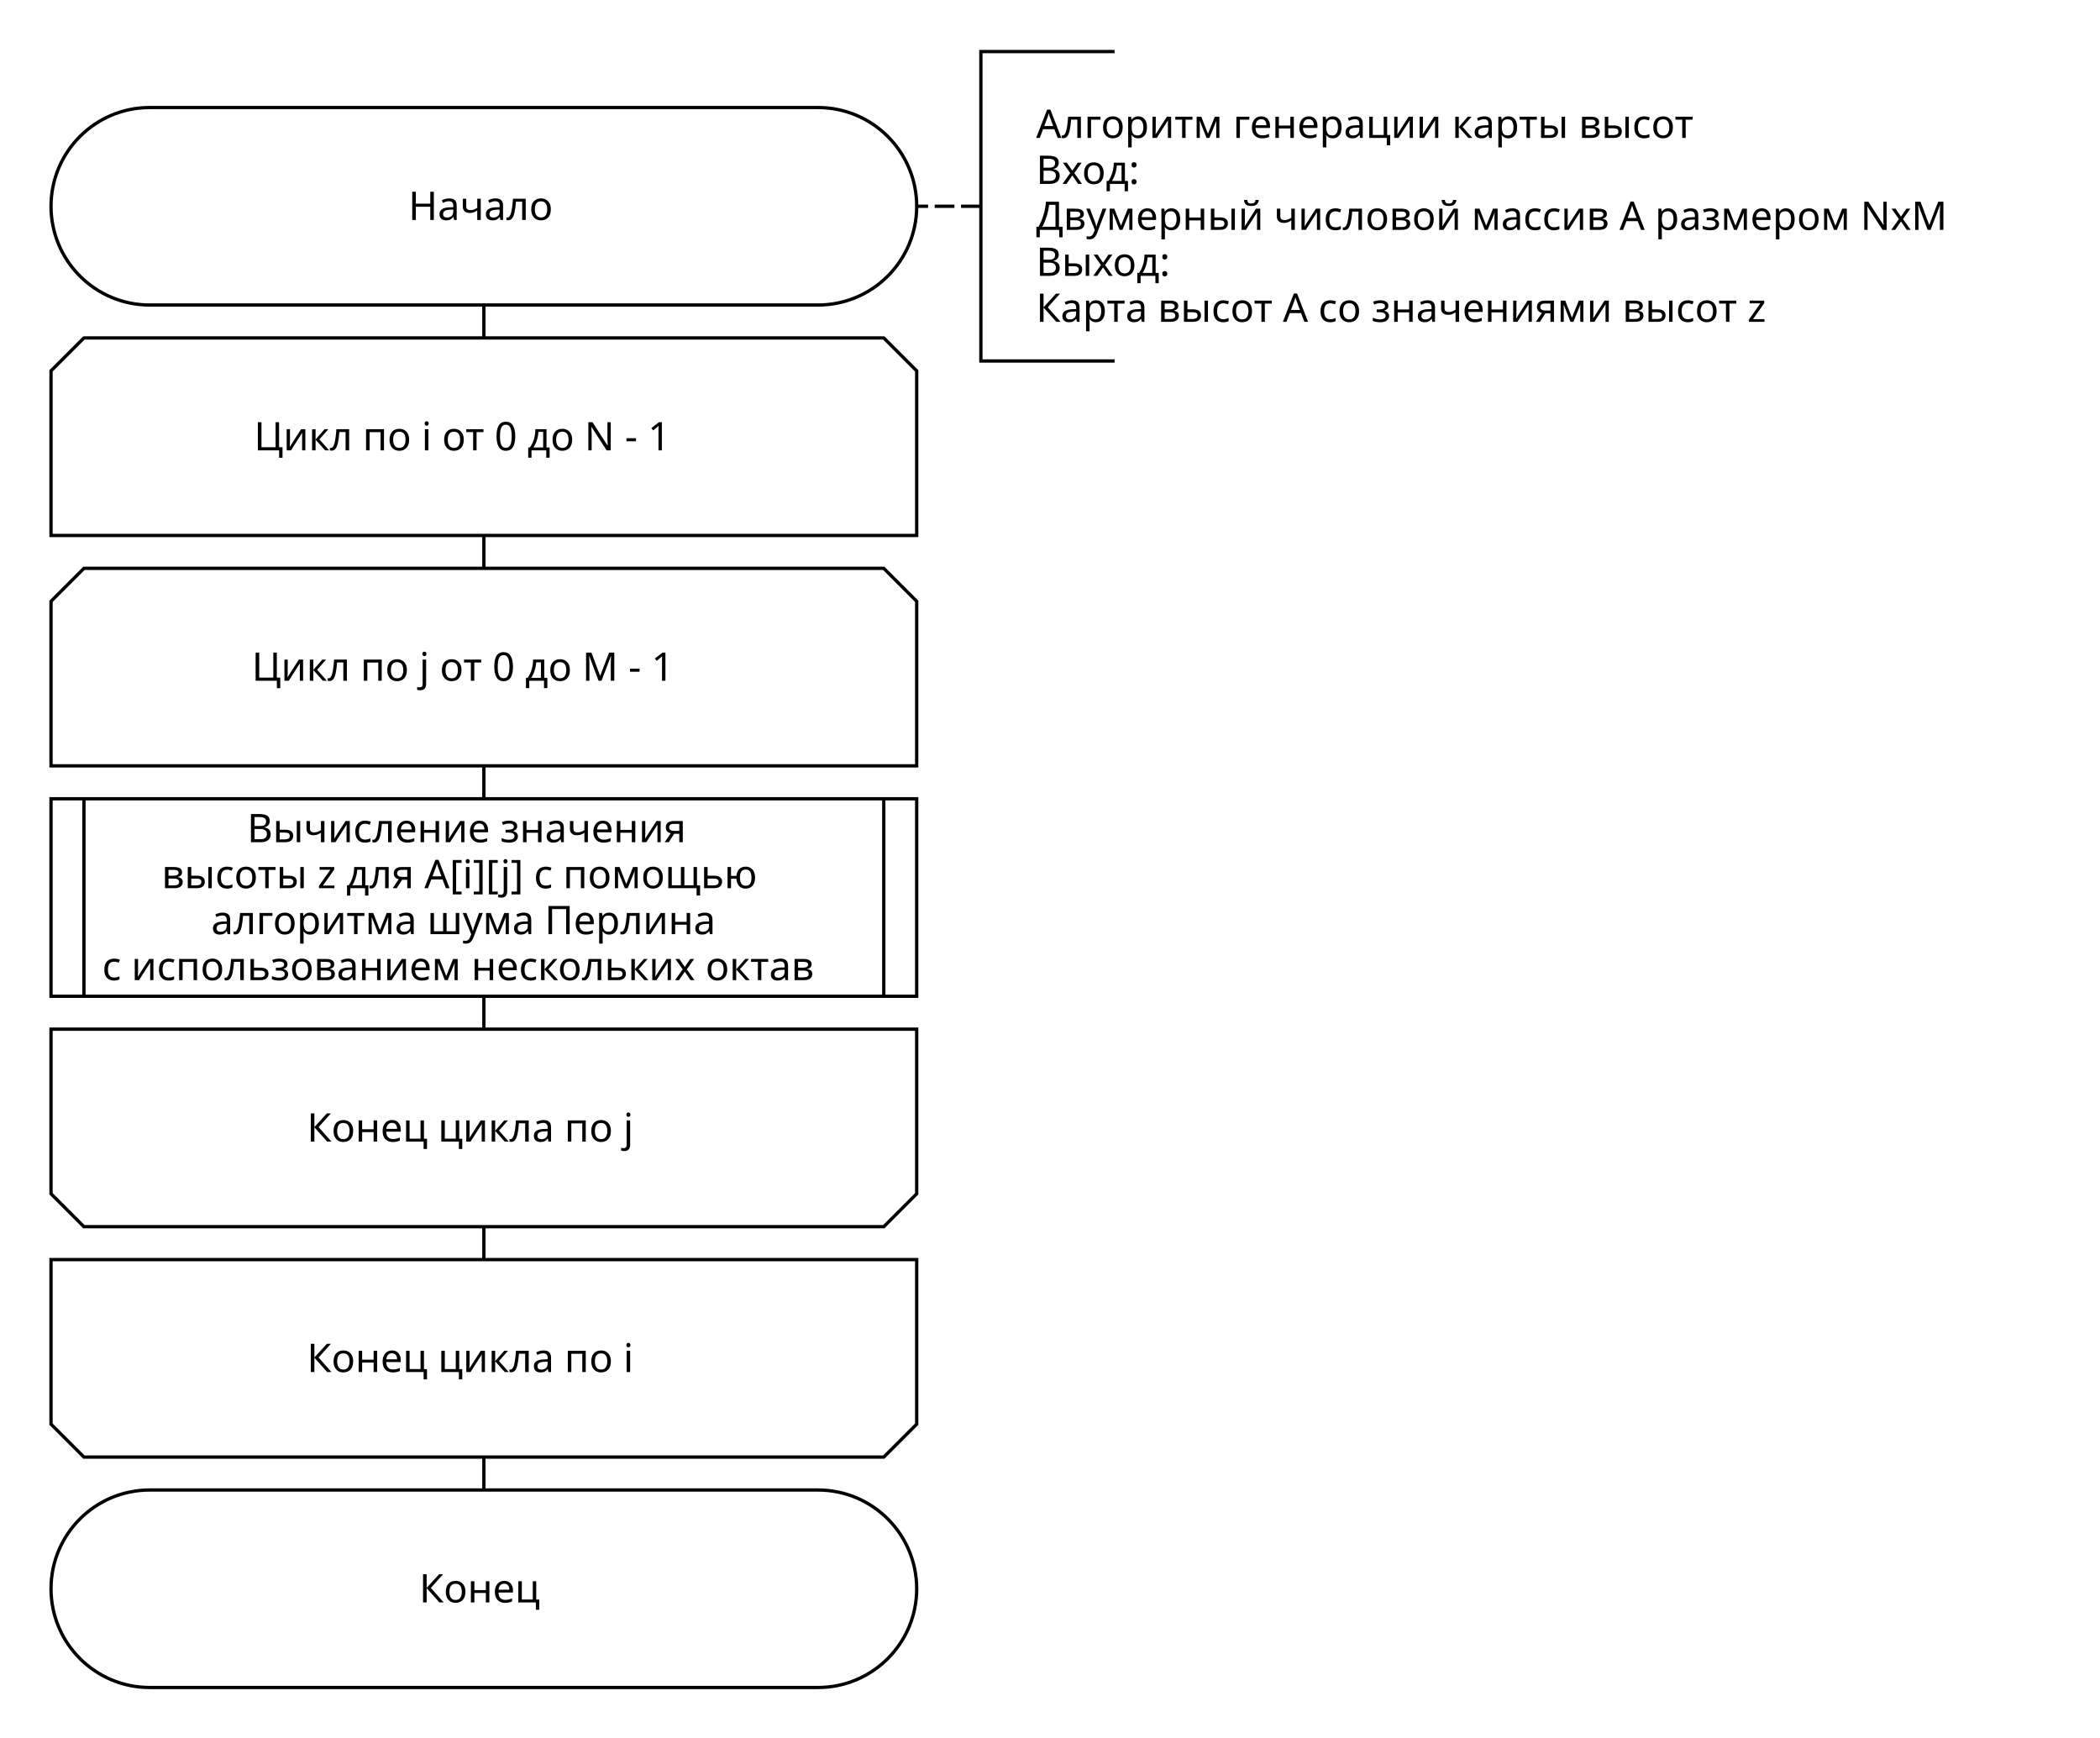
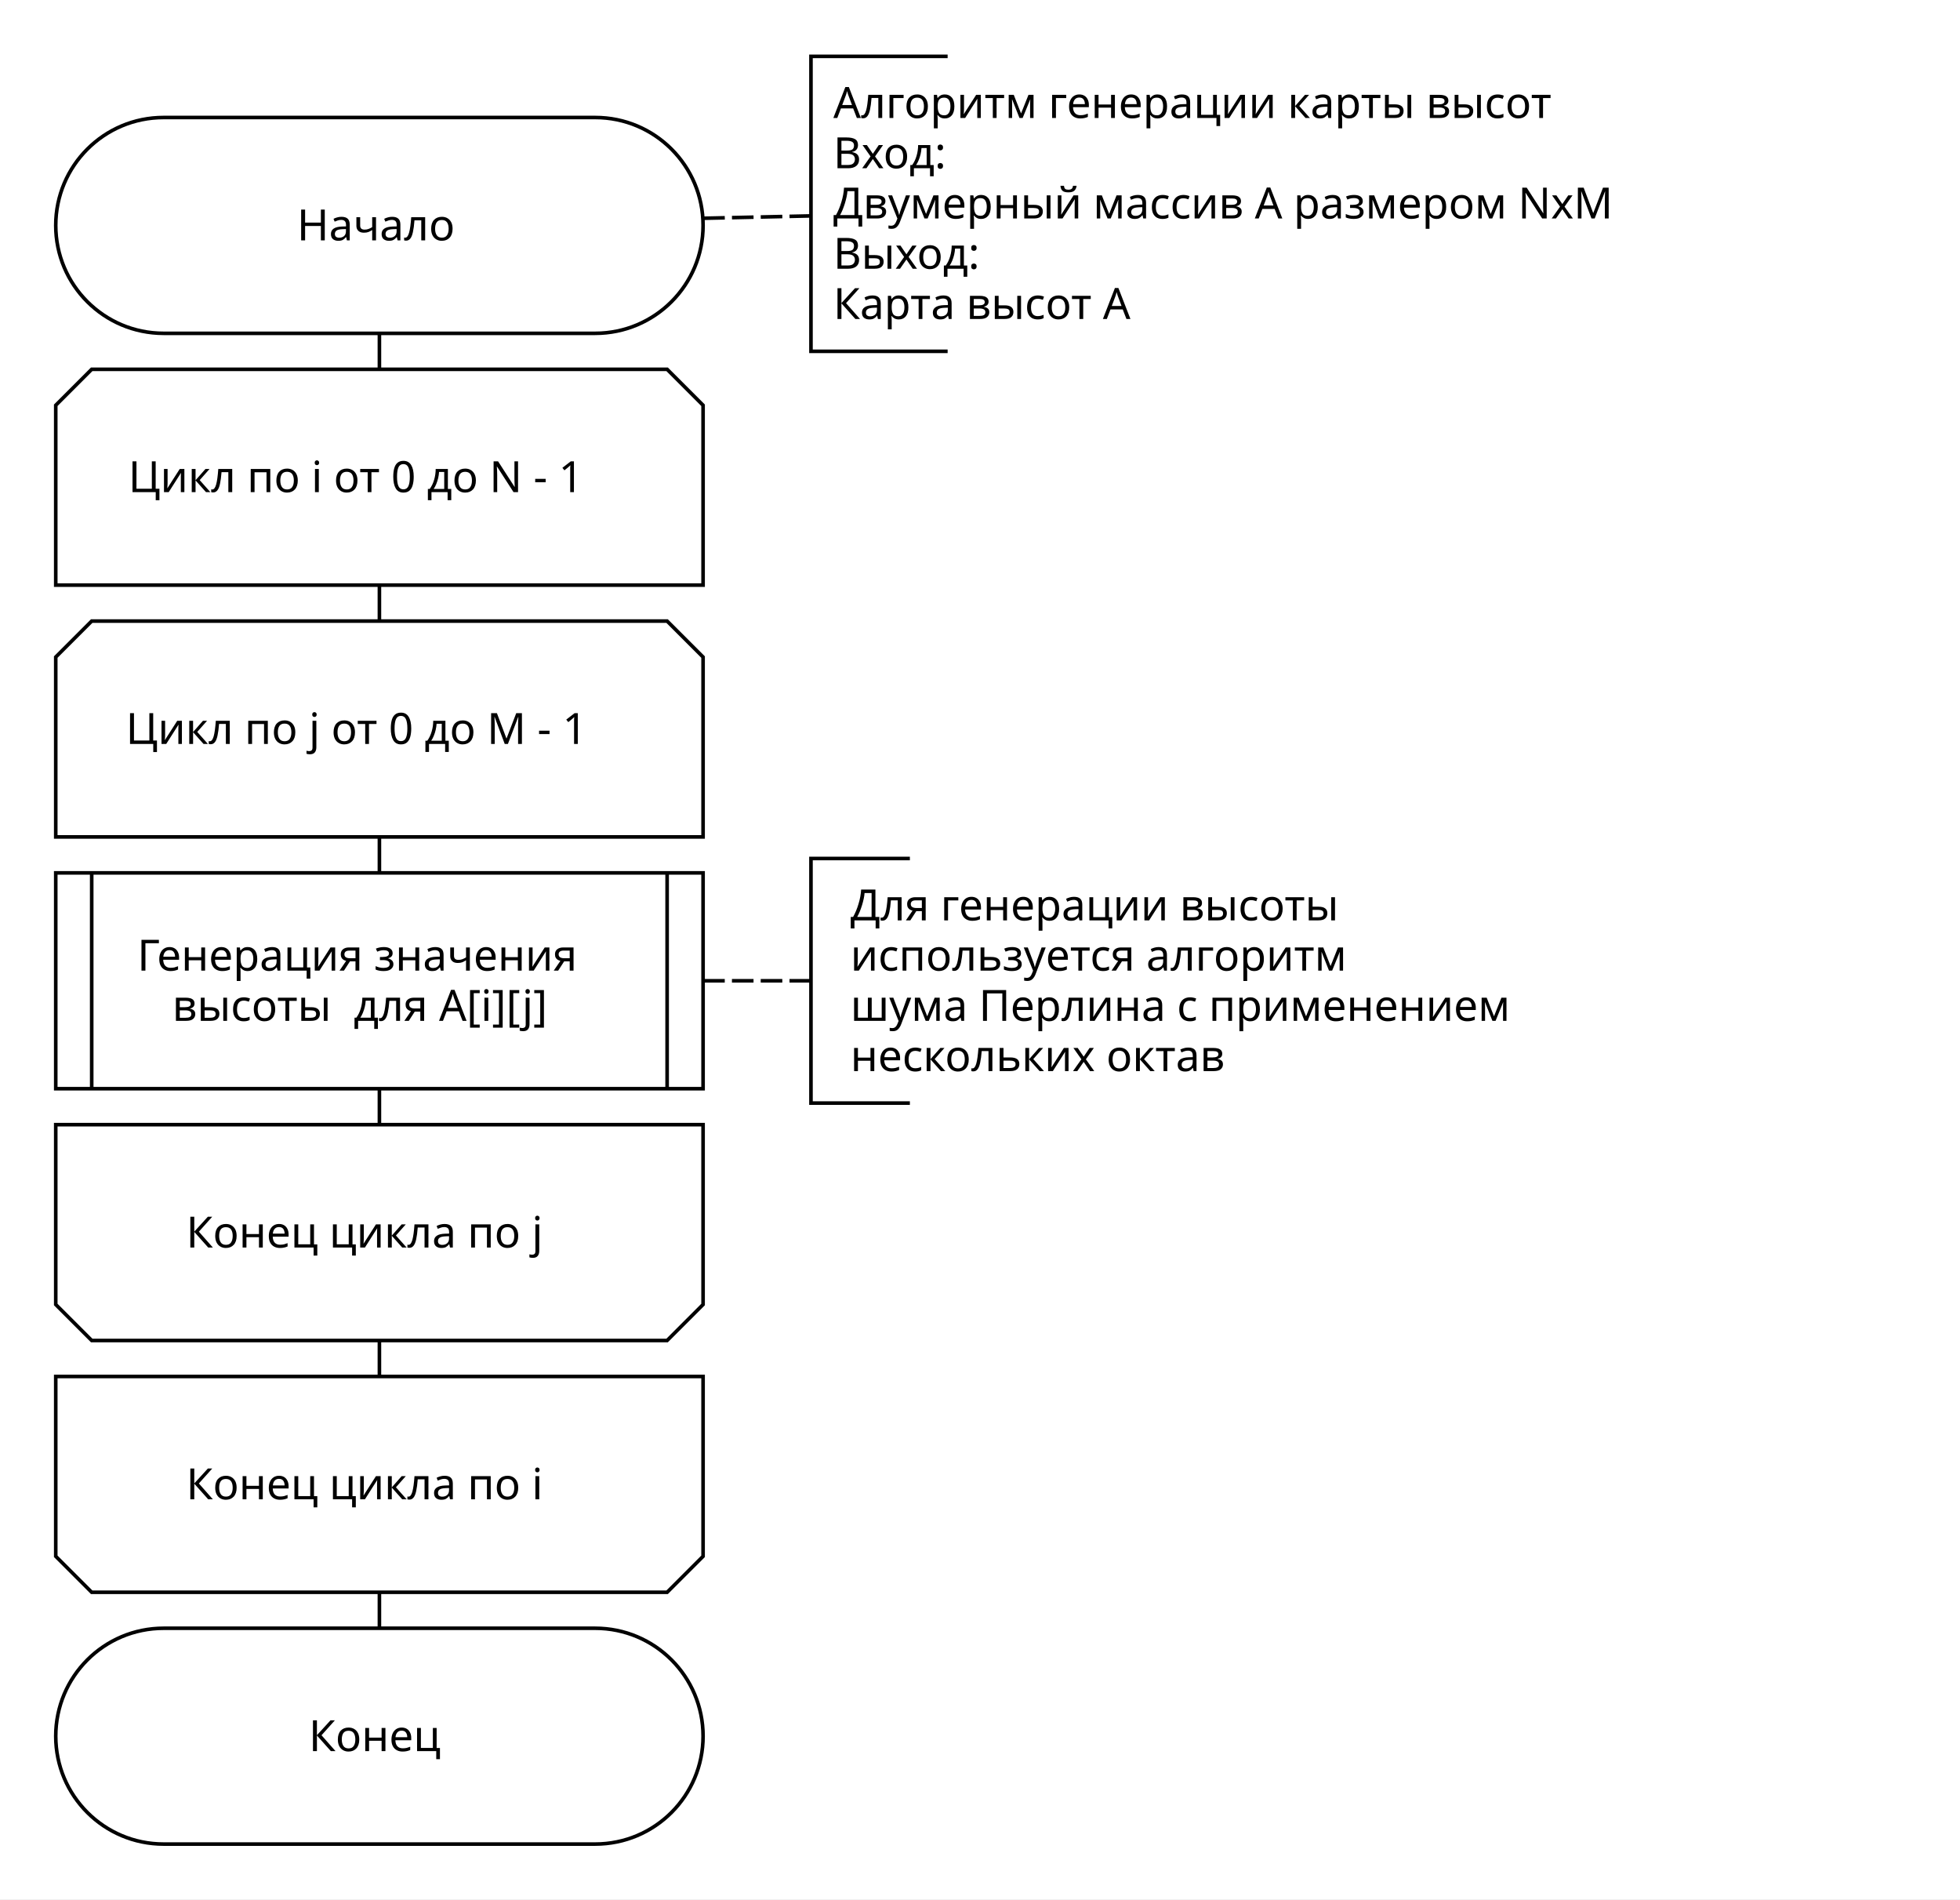
- <svg xmlns="http://www.w3.org/2000/svg" fill-opacity="1" color-rendering="auto" color-interpolation="auto" text-rendering="auto" stroke="black" stroke-linecap="square" width="638" stroke-miterlimit="10" shape-rendering="auto" stroke-opacity="1" fill="black" stroke-dasharray="none" font-weight="normal" stroke-width="1" height="528" font-family="'Dialog'" font-style="normal" stroke-linejoin="miter" font-size="12px" stroke-dashoffset="0" image-rendering="auto">
+ <svg xmlns="http://www.w3.org/2000/svg" fill-opacity="1" color-rendering="auto" color-interpolation="auto" text-rendering="auto" stroke="black" stroke-linecap="square" width="545" stroke-miterlimit="10" shape-rendering="auto" stroke-opacity="1" fill="black" stroke-dasharray="none" font-weight="normal" stroke-width="1" height="528" font-family="'Dialog'" font-style="normal" stroke-linejoin="miter" font-size="12px" stroke-dashoffset="0" image-rendering="auto">
  <defs id="genericDefs" />
  <g>
    <defs id="defs1">
      <clipPath clipPathUnits="userSpaceOnUse" id="clipPath1">
-         <path d="M0 0 L638 0 L638 528 L0 528 L0 0 Z" />
+         <path d="M0 0 L545 0 L545 528 L0 528 L0 0 Z" />
      </clipPath>
      <clipPath clipPathUnits="userSpaceOnUse" id="clipPath2">
-         <path d="M493 139 L1131 139 L1131 667 L493 667 L493 139 Z" />
+         <path d="M576 139 L1121 139 L1121 667 L576 667 L576 139 Z" />
      </clipPath>
    </defs>
-     <g fill="white" text-rendering="geometricPrecision" shape-rendering="geometricPrecision" transform="translate(-493,-139)" stroke="white">
-       <rect x="493" width="638" height="528" y="139" clip-path="url(#clipPath2)" stroke="none" />
+     <g fill="white" text-rendering="geometricPrecision" shape-rendering="geometricPrecision" transform="translate(-576,-139)" stroke="white">
+       <rect x="576" width="545" height="528" y="139" clip-path="url(#clipPath2)" stroke="none" />
    </g>
-     <g text-rendering="geometricPrecision" stroke-miterlimit="1.45" shape-rendering="geometricPrecision" transform="matrix(1,0,0,1,-493,-139)" stroke-linecap="butt">
-       <rect x="508.5" y="171.667" clip-path="url(#clipPath2)" fill="none" width="263" rx="30" ry="30" height="60" />
-       <text x="617.084" xml:space="preserve" y="205.821" clip-path="url(#clipPath2)" font-family="sans-serif" stroke="none">Начало</text>
+     <g text-rendering="geometricPrecision" stroke-miterlimit="1.45" shape-rendering="geometricPrecision" transform="matrix(1,0,0,1,-576,-139)" stroke-linecap="butt">
+       <rect x="591.5" y="171.667" clip-path="url(#clipPath2)" fill="none" width="180" rx="30" ry="30" height="60" />
+       <text x="658.584" xml:space="preserve" y="205.821" clip-path="url(#clipPath2)" font-family="sans-serif" stroke="none">Начало</text>
    </g>
-     <g text-rendering="geometricPrecision" stroke-miterlimit="1.45" shape-rendering="geometricPrecision" transform="matrix(1,0,0,1,-493,-139)" stroke-linecap="butt">
-       <path fill="none" d="M831.625 154.667 L791 154.667 L791 248.667 L831.625 248.667" clip-path="url(#clipPath2)" />
-       <text x="807.792" xml:space="preserve" y="180.899" clip-path="url(#clipPath2)" font-family="sans-serif" stroke="none">Алгоритм генерации карты высот</text>
-       <text x="807.792" xml:space="preserve" y="194.868" clip-path="url(#clipPath2)" font-family="sans-serif" stroke="none">Вход:</text>
-       <text x="807.792" xml:space="preserve" y="208.837" clip-path="url(#clipPath2)" font-family="sans-serif" stroke="none">Двумерный числовой массив A размером NxM</text>
-       <text x="807.792" xml:space="preserve" y="222.805" clip-path="url(#clipPath2)" font-family="sans-serif" stroke="none">Выход:</text>
-       <text x="807.792" xml:space="preserve" y="236.774" clip-path="url(#clipPath2)" font-family="sans-serif" stroke="none">Карта высот A со значениями высот z</text>
-       <text x="807.792" xml:space="preserve" y="250.743" clip-path="url(#clipPath2)" font-family="sans-serif" stroke="none"> </text>
+     <g text-rendering="geometricPrecision" stroke-miterlimit="1.45" shape-rendering="geometricPrecision" transform="matrix(1,0,0,1,-576,-139)" stroke-linecap="butt">
+       <path fill="none" d="M839.5 154.667 L801.5 154.667 L801.5 236.667 L839.5 236.667" clip-path="url(#clipPath2)" />
+       <text x="807.719" xml:space="preserve" y="171.805" clip-path="url(#clipPath2)" font-family="sans-serif" stroke="none">Алгоритм генерации карты высот</text>
+       <text x="807.719" xml:space="preserve" y="185.774" clip-path="url(#clipPath2)" font-family="sans-serif" stroke="none">Вход:</text>
+       <text x="807.719" xml:space="preserve" y="199.743" clip-path="url(#clipPath2)" font-family="sans-serif" stroke="none">Двумерный массив A размером NxM</text>
+       <text x="807.719" xml:space="preserve" y="213.712" clip-path="url(#clipPath2)" font-family="sans-serif" stroke="none">Выход:</text>
+       <text x="807.719" xml:space="preserve" y="227.68" clip-path="url(#clipPath2)" font-family="sans-serif" stroke="none">Карта высот A </text>
+       <text x="807.719" xml:space="preserve" y="241.649" clip-path="url(#clipPath2)" font-family="sans-serif" stroke="none"> </text>
    </g>
-     <g text-rendering="geometricPrecision" stroke-miterlimit="1.45" shape-rendering="geometricPrecision" transform="matrix(1,0,0,1,-493,-139)" stroke-linecap="butt">
-       <path fill="none" d="M518.5 241.667 L761.5 241.667 L771.5 251.667 L771.5 301.667 L508.5 301.667 L508.5 251.667 Z" clip-path="url(#clipPath2)" />
-       <text x="570.191" xml:space="preserve" y="275.821" clip-path="url(#clipPath2)" font-family="sans-serif" stroke="none">Цикл по i от 0 до N - 1</text>
+     <g text-rendering="geometricPrecision" stroke-miterlimit="1.45" shape-rendering="geometricPrecision" transform="matrix(1,0,0,1,-576,-139)" stroke-linecap="butt">
+       <path fill="none" d="M601.5 241.667 L761.5 241.667 L771.5 251.667 L771.5 301.667 L591.5 301.667 L591.5 251.667 Z" clip-path="url(#clipPath2)" />
+       <text x="611.691" xml:space="preserve" y="275.821" clip-path="url(#clipPath2)" font-family="sans-serif" stroke="none">Цикл по i от 0 до N - 1</text>
    </g>
-     <g text-rendering="geometricPrecision" stroke-miterlimit="1.45" shape-rendering="geometricPrecision" transform="matrix(1,0,0,1,-493,-139)" stroke-linecap="butt">
-       <path fill="none" d="M518.5 311.667 L761.5 311.667 L771.5 321.667 L771.5 371.667 L508.5 371.667 L508.5 321.667 Z" clip-path="url(#clipPath2)" />
-       <text x="569.503" xml:space="preserve" y="345.821" clip-path="url(#clipPath2)" font-family="sans-serif" stroke="none">Цикл по j от 0 до M - 1</text>
+     <g text-rendering="geometricPrecision" stroke-miterlimit="1.45" shape-rendering="geometricPrecision" transform="matrix(1,0,0,1,-576,-139)" stroke-linecap="butt">
+       <path fill="none" d="M601.5 311.667 L761.5 311.667 L771.5 321.667 L771.5 371.667 L591.5 371.667 L591.5 321.667 Z" clip-path="url(#clipPath2)" />
+       <text x="611.003" xml:space="preserve" y="345.821" clip-path="url(#clipPath2)" font-family="sans-serif" stroke="none">Цикл по j от 0 до M - 1</text>
    </g>
-     <g text-rendering="geometricPrecision" stroke-miterlimit="1.45" shape-rendering="geometricPrecision" transform="matrix(1,0,0,1,-493,-139)" stroke-linecap="butt">
-       <rect fill="none" x="508.5" width="263" height="60" y="381.667" clip-path="url(#clipPath2)" />
-       <path fill="none" d="M518.5 381.667 L518.5 441.667 M761.5 381.667 L761.5 441.667 M518.5 381.667 Z" clip-path="url(#clipPath2)" />
-       <text x="568.091" xml:space="preserve" y="394.868" clip-path="url(#clipPath2)" font-family="sans-serif" stroke="none">Вычисление значения </text>
-       <text x="542.116" xml:space="preserve" y="408.837" clip-path="url(#clipPath2)" font-family="sans-serif" stroke="none">высоты z для A[i][j] c помощью</text>
-       <text x="554.04" xml:space="preserve" y="422.805" clip-path="url(#clipPath2)" font-family="sans-serif" stroke="none"> алгоритма шума Перлина </text>
-       <text x="524.046" xml:space="preserve" y="436.774" clip-path="url(#clipPath2)" font-family="sans-serif" stroke="none">с использованием нескольких октав</text>
+     <g text-rendering="geometricPrecision" stroke-miterlimit="1.45" shape-rendering="geometricPrecision" transform="matrix(1,0,0,1,-576,-139)" stroke-linecap="butt">
+       <rect fill="none" x="591.5" width="180" height="60" y="381.667" clip-path="url(#clipPath2)" />
+       <path fill="none" d="M601.5 381.667 L601.5 441.667 M761.5 381.667 L761.5 441.667 M601.5 381.667 Z" clip-path="url(#clipPath2)" />
+       <text x="614.185" xml:space="preserve" y="408.837" clip-path="url(#clipPath2)" font-family="sans-serif" stroke="none">Генерация значения </text>
+       <text x="623.908" xml:space="preserve" y="422.805" clip-path="url(#clipPath2)" font-family="sans-serif" stroke="none">высоты  для A[i][j]</text>
    </g>
-     <g text-rendering="geometricPrecision" stroke-miterlimit="1.45" shape-rendering="geometricPrecision" transform="matrix(1,0,0,1,-493,-139)" stroke-linecap="butt">
-       <path fill="none" d="M508.5 451.667 L771.5 451.667 L771.5 501.667 L761.5 511.667 L518.5 511.667 L508.5 501.667 Z" clip-path="url(#clipPath2)" />
-       <text x="586.269" xml:space="preserve" y="485.821" clip-path="url(#clipPath2)" font-family="sans-serif" stroke="none">Конец цикла по j</text>
+     <g text-rendering="geometricPrecision" stroke-miterlimit="1.45" shape-rendering="geometricPrecision" transform="matrix(1,0,0,1,-576,-139)" stroke-linecap="butt">
+       <path fill="none" d="M591.5 451.667 L771.5 451.667 L771.5 501.667 L761.5 511.667 L601.5 511.667 L591.5 501.667 Z" clip-path="url(#clipPath2)" />
+       <text x="627.769" xml:space="preserve" y="485.821" clip-path="url(#clipPath2)" font-family="sans-serif" stroke="none">Конец цикла по j</text>
    </g>
-     <g text-rendering="geometricPrecision" stroke-miterlimit="1.45" shape-rendering="geometricPrecision" transform="matrix(1,0,0,1,-493,-139)" stroke-linecap="butt">
-       <path fill="none" d="M508.5 521.667 L771.5 521.667 L771.5 571.667 L761.5 581.667 L518.5 581.667 L508.5 571.667 Z" clip-path="url(#clipPath2)" />
-       <text x="586.269" xml:space="preserve" y="555.821" clip-path="url(#clipPath2)" font-family="sans-serif" stroke="none">Конец цикла по i</text>
+     <g text-rendering="geometricPrecision" stroke-miterlimit="1.45" shape-rendering="geometricPrecision" transform="matrix(1,0,0,1,-576,-139)" stroke-linecap="butt">
+       <path fill="none" d="M591.5 521.667 L771.5 521.667 L771.5 571.667 L761.5 581.667 L601.5 581.667 L591.5 571.667 Z" clip-path="url(#clipPath2)" />
+       <text x="627.769" xml:space="preserve" y="555.821" clip-path="url(#clipPath2)" font-family="sans-serif" stroke="none">Конец цикла по i</text>
    </g>
-     <g text-rendering="geometricPrecision" stroke-miterlimit="1.45" shape-rendering="geometricPrecision" transform="matrix(1,0,0,1,-493,-139)" stroke-linecap="butt">
-       <rect x="508.5" y="591.667" clip-path="url(#clipPath2)" fill="none" width="263" rx="30" ry="30" height="60" />
-       <text x="620.371" xml:space="preserve" y="625.821" clip-path="url(#clipPath2)" font-family="sans-serif" stroke="none">Конец</text>
+     <g text-rendering="geometricPrecision" stroke-miterlimit="1.45" shape-rendering="geometricPrecision" transform="matrix(1,0,0,1,-576,-139)" stroke-linecap="butt">
+       <rect x="591.5" y="591.667" clip-path="url(#clipPath2)" fill="none" width="180" rx="30" ry="30" height="60" />
+       <text x="661.871" xml:space="preserve" y="625.821" clip-path="url(#clipPath2)" font-family="sans-serif" stroke="none">Конец</text>
    </g>
-     <g text-rendering="geometricPrecision" stroke-miterlimit="1.45" stroke-dasharray="6,2" shape-rendering="geometricPrecision" transform="matrix(1,0,0,1,-493,-139)" stroke-linecap="butt">
-       <path fill="none" d="M790.971 201.667 L771.473 201.667" clip-path="url(#clipPath2)" />
+     <g text-rendering="geometricPrecision" stroke-miterlimit="1.45" shape-rendering="geometricPrecision" transform="matrix(1,0,0,1,-576,-139)" stroke-linecap="butt">
+       <path fill="none" d="M829 377.667 L801.5 377.667 L801.5 445.667 L829 445.667" clip-path="url(#clipPath2)" />
+       <text x="812.48" xml:space="preserve" y="394.868" clip-path="url(#clipPath2)" font-family="sans-serif" stroke="none">Для генерации высоты</text>
+       <text x="812.48" xml:space="preserve" y="408.837" clip-path="url(#clipPath2)" font-family="sans-serif" stroke="none">используется алгоритм</text>
+       <text x="812.48" xml:space="preserve" y="422.805" clip-path="url(#clipPath2)" font-family="sans-serif" stroke="none">шума Перлина с применением </text>
+       <text x="812.48" xml:space="preserve" y="436.774" clip-path="url(#clipPath2)" font-family="sans-serif" stroke="none">нескольких октав</text>
    </g>
-     <g text-rendering="geometricPrecision" stroke-miterlimit="1.45" shape-rendering="geometricPrecision" transform="matrix(1,0,0,1,-493,-139)" stroke-linecap="butt">
-       <path fill="none" d="M640 231.642 L640 241.687" clip-path="url(#clipPath2)" />
-       <path fill="none" d="M640 301.642 L640 311.687" clip-path="url(#clipPath2)" />
-       <path fill="none" d="M640 371.642 L640 381.687" clip-path="url(#clipPath2)" />
-       <path fill="none" d="M640 441.642 L640 451.687" clip-path="url(#clipPath2)" />
-       <path fill="none" d="M640 511.642 L640 521.687" clip-path="url(#clipPath2)" />
-       <path fill="none" d="M640 581.642 L640 591.687" clip-path="url(#clipPath2)" />
+     <g text-rendering="geometricPrecision" stroke-miterlimit="1.45" stroke-dasharray="6,2" shape-rendering="geometricPrecision" transform="matrix(1,0,0,1,-576,-139)" stroke-linecap="butt">
+       <path fill="none" d="M801.529 199.019 L771.434 199.683" clip-path="url(#clipPath2)" />
+     </g>
+     <g text-rendering="geometricPrecision" stroke-miterlimit="1.45" shape-rendering="geometricPrecision" transform="matrix(1,0,0,1,-576,-139)" stroke-linecap="butt">
+       <path fill="none" d="M681.5 231.642 L681.5 241.687" clip-path="url(#clipPath2)" />
+       <path fill="none" d="M681.5 301.642 L681.5 311.687" clip-path="url(#clipPath2)" />
+       <path fill="none" d="M681.5 371.642 L681.5 381.687" clip-path="url(#clipPath2)" />
+       <path fill="none" d="M681.5 441.642 L681.5 451.687" clip-path="url(#clipPath2)" />
+       <path fill="none" d="M681.5 511.642 L681.5 521.687" clip-path="url(#clipPath2)" />
+       <path fill="none" d="M681.5 581.642 L681.5 591.687" clip-path="url(#clipPath2)" />
+       <path fill="none" stroke-dasharray="6,2" d="M801.526 411.667 L771.49 411.667" clip-path="url(#clipPath2)" />
    </g>
  </g>
</svg>
